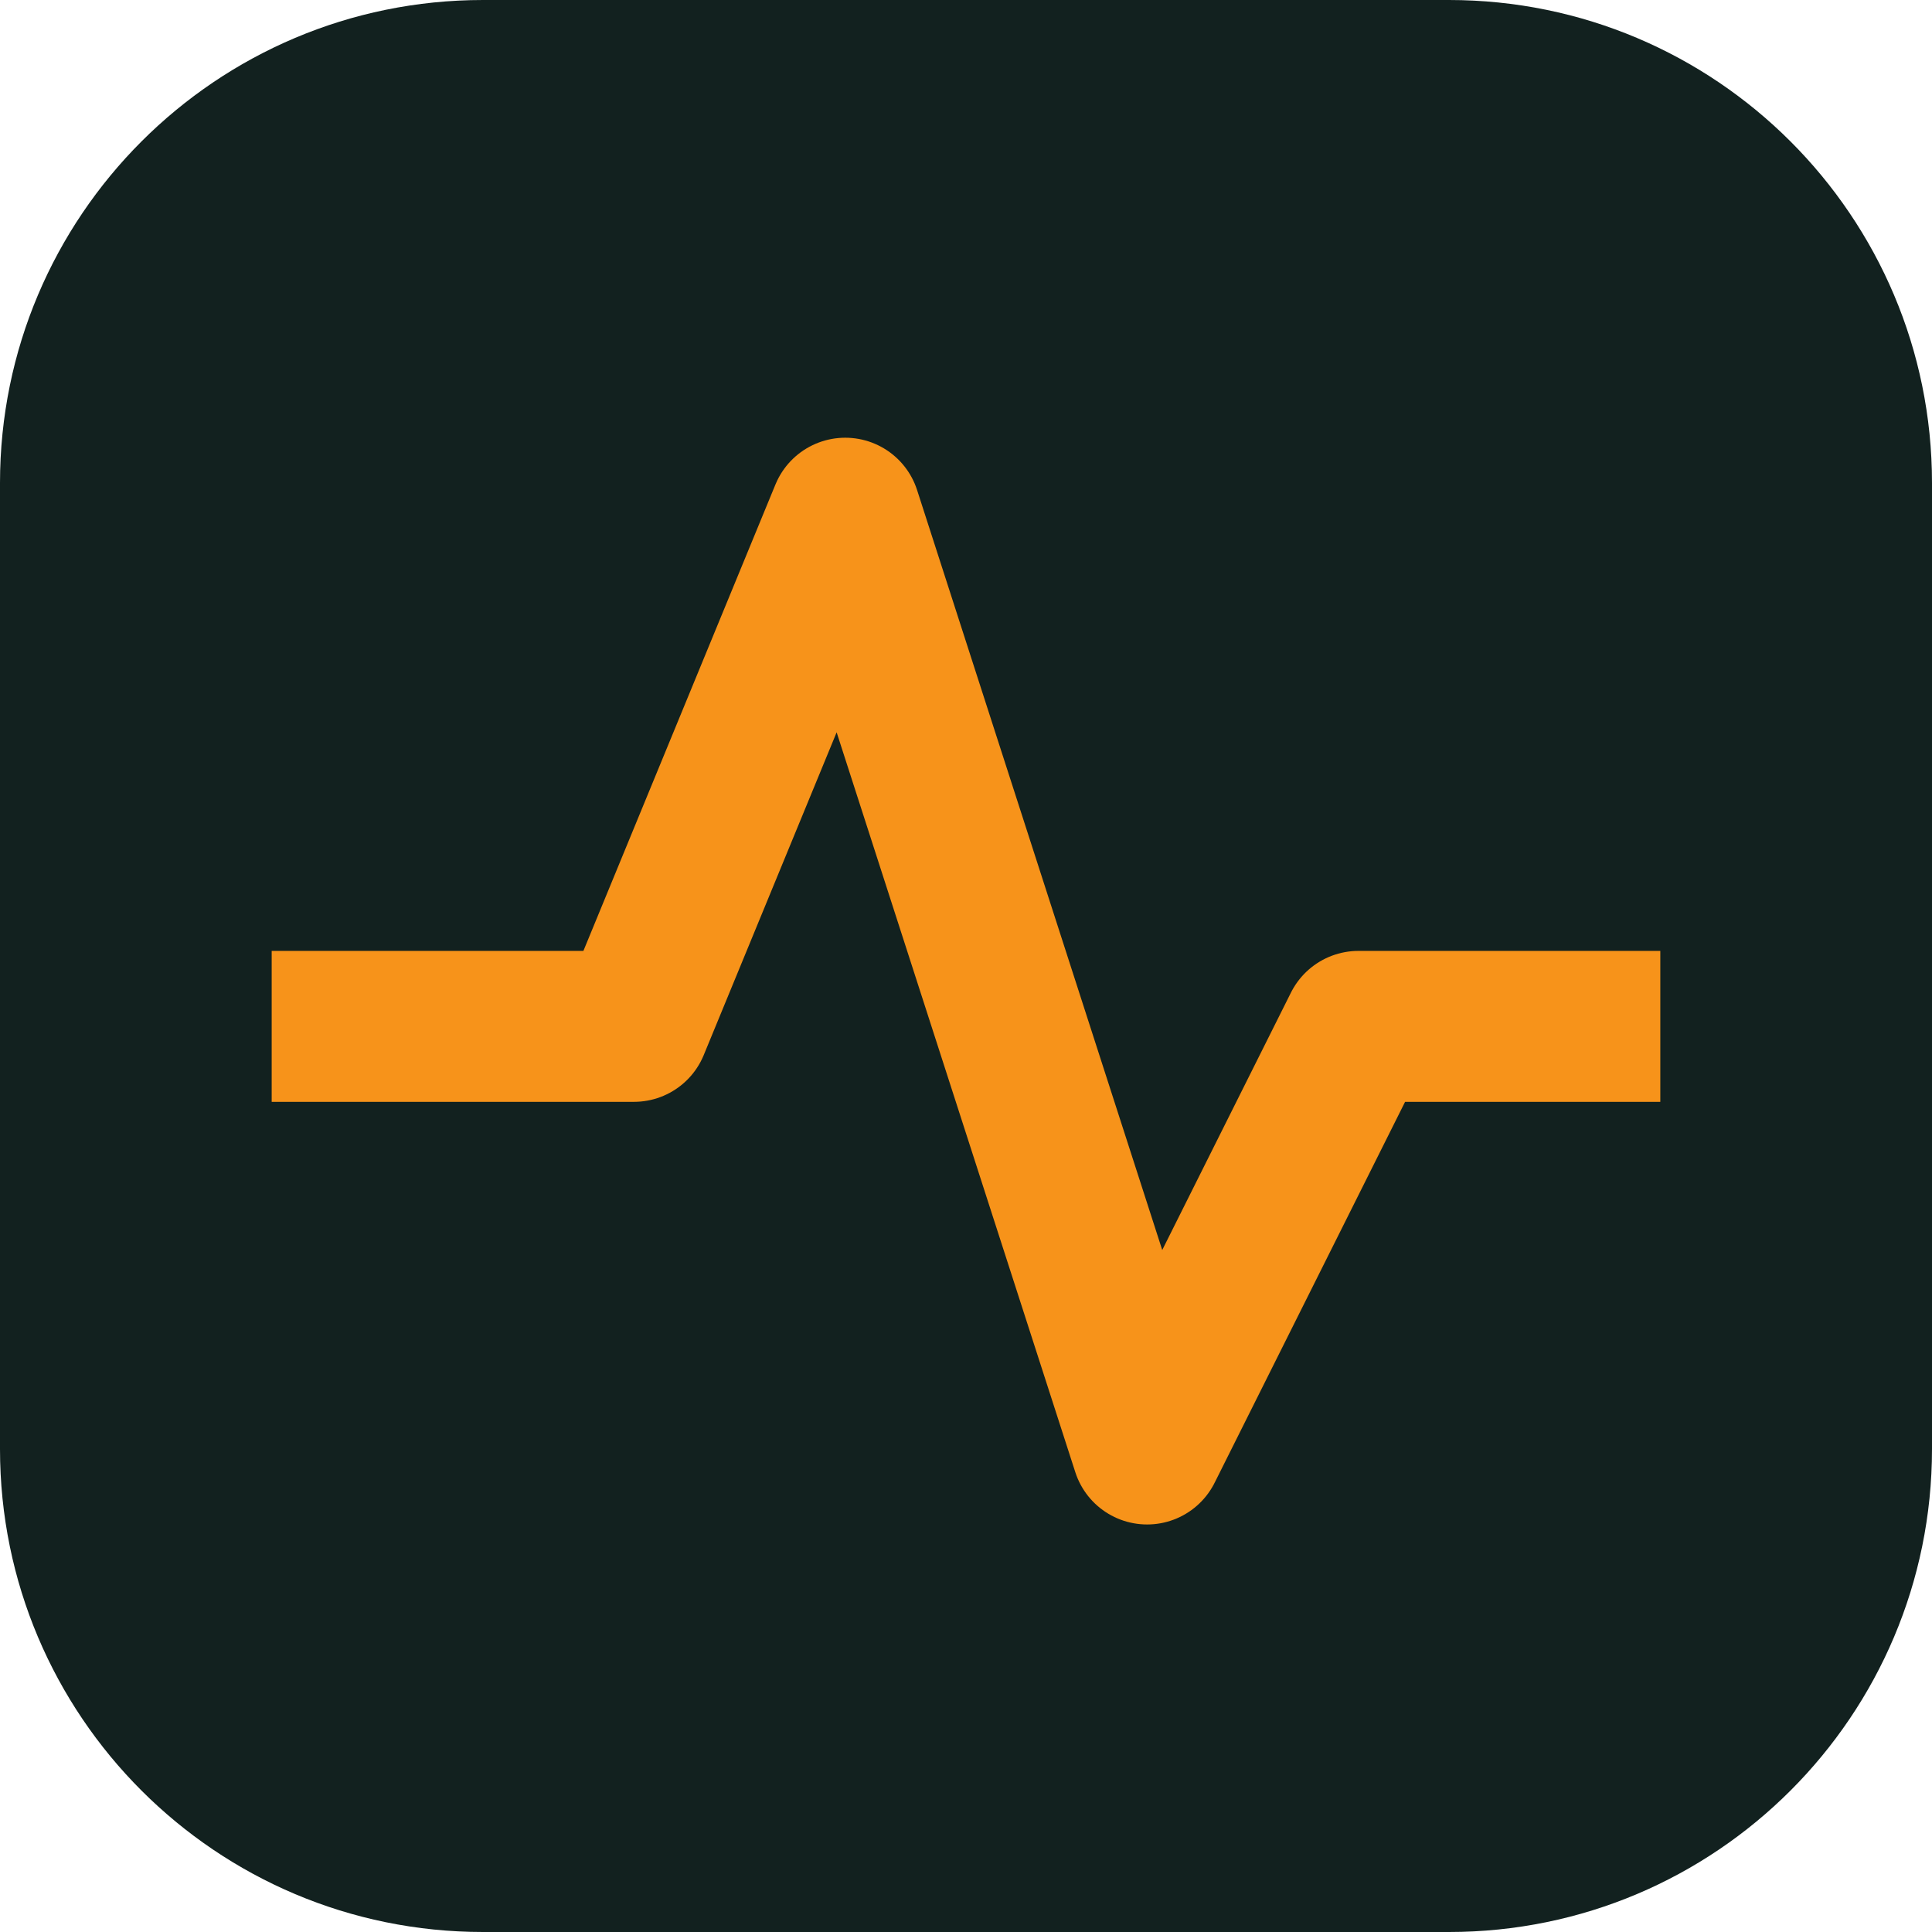
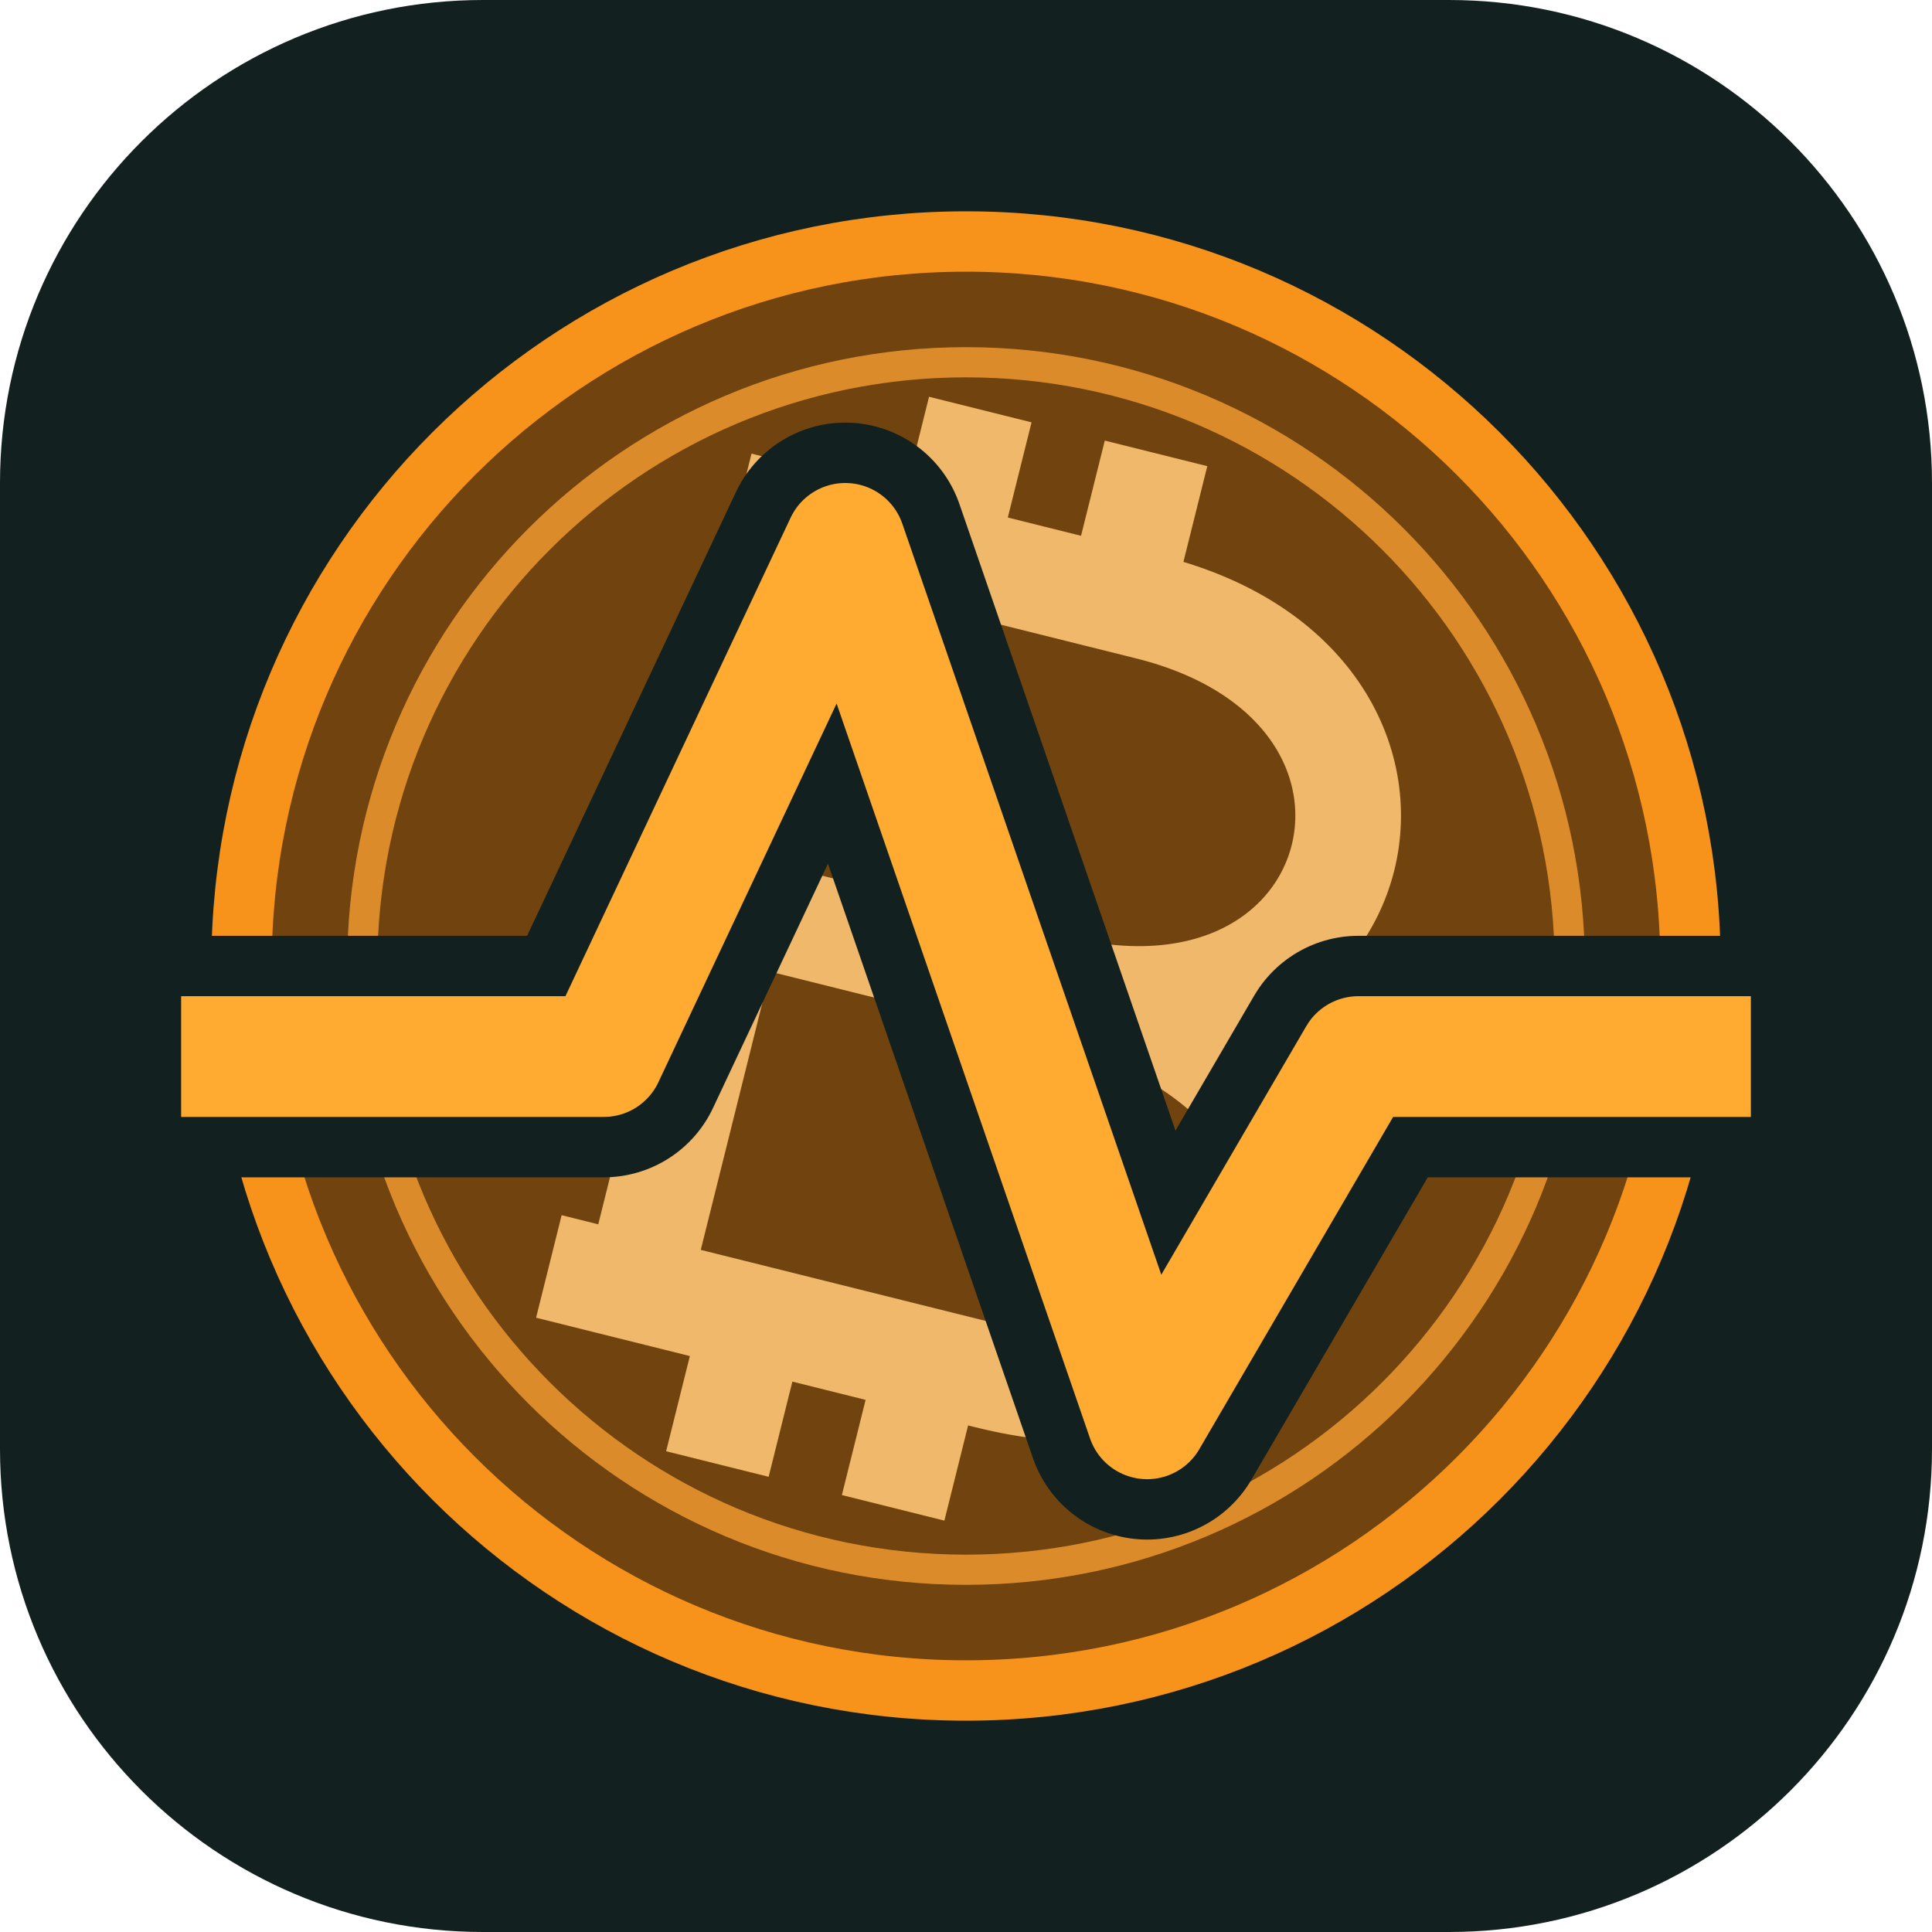
<svg xmlns="http://www.w3.org/2000/svg" viewBox="0 0 64 64">
  <rect width="64" height="64" rx="16" fill="#12211f" />
-   <path d="M9 34h12l7-17 10 31 7-14h10" fill="none" stroke="#f7931a" stroke-width="5" stroke-linejoin="round" />
+   <circle cx="32" cy="32" r="24" fill="#71430f" stroke="#f7931a" stroke-width="2" />
+   <circle cx="32" cy="32" r="20" fill="none" stroke="#dc8b2b" stroke-width="1" />
+   <g transform="rotate(14 32 32)" fill="none" stroke="#efb86b" stroke-width="3.5" stroke-linejoin="round">
+     <path d="M24 19h11c11 0 11 13 0 13H24m0-13v26h12c12 0 12-13-1-13M21 19h4m-4 26h4M28 14v5m6-5v5M28 45v5m6-5v5" />
+   </g>
+   <path d="M6 35h14l8-17 10 29 7-12h13" fill="none" stroke="#12211f" stroke-width="8" stroke-linejoin="round" />
+   <path d="M6 35h14l8-17 10 29 7-12h13" fill="none" stroke="#ffab32" stroke-width="4" stroke-linejoin="round" />
</svg>
